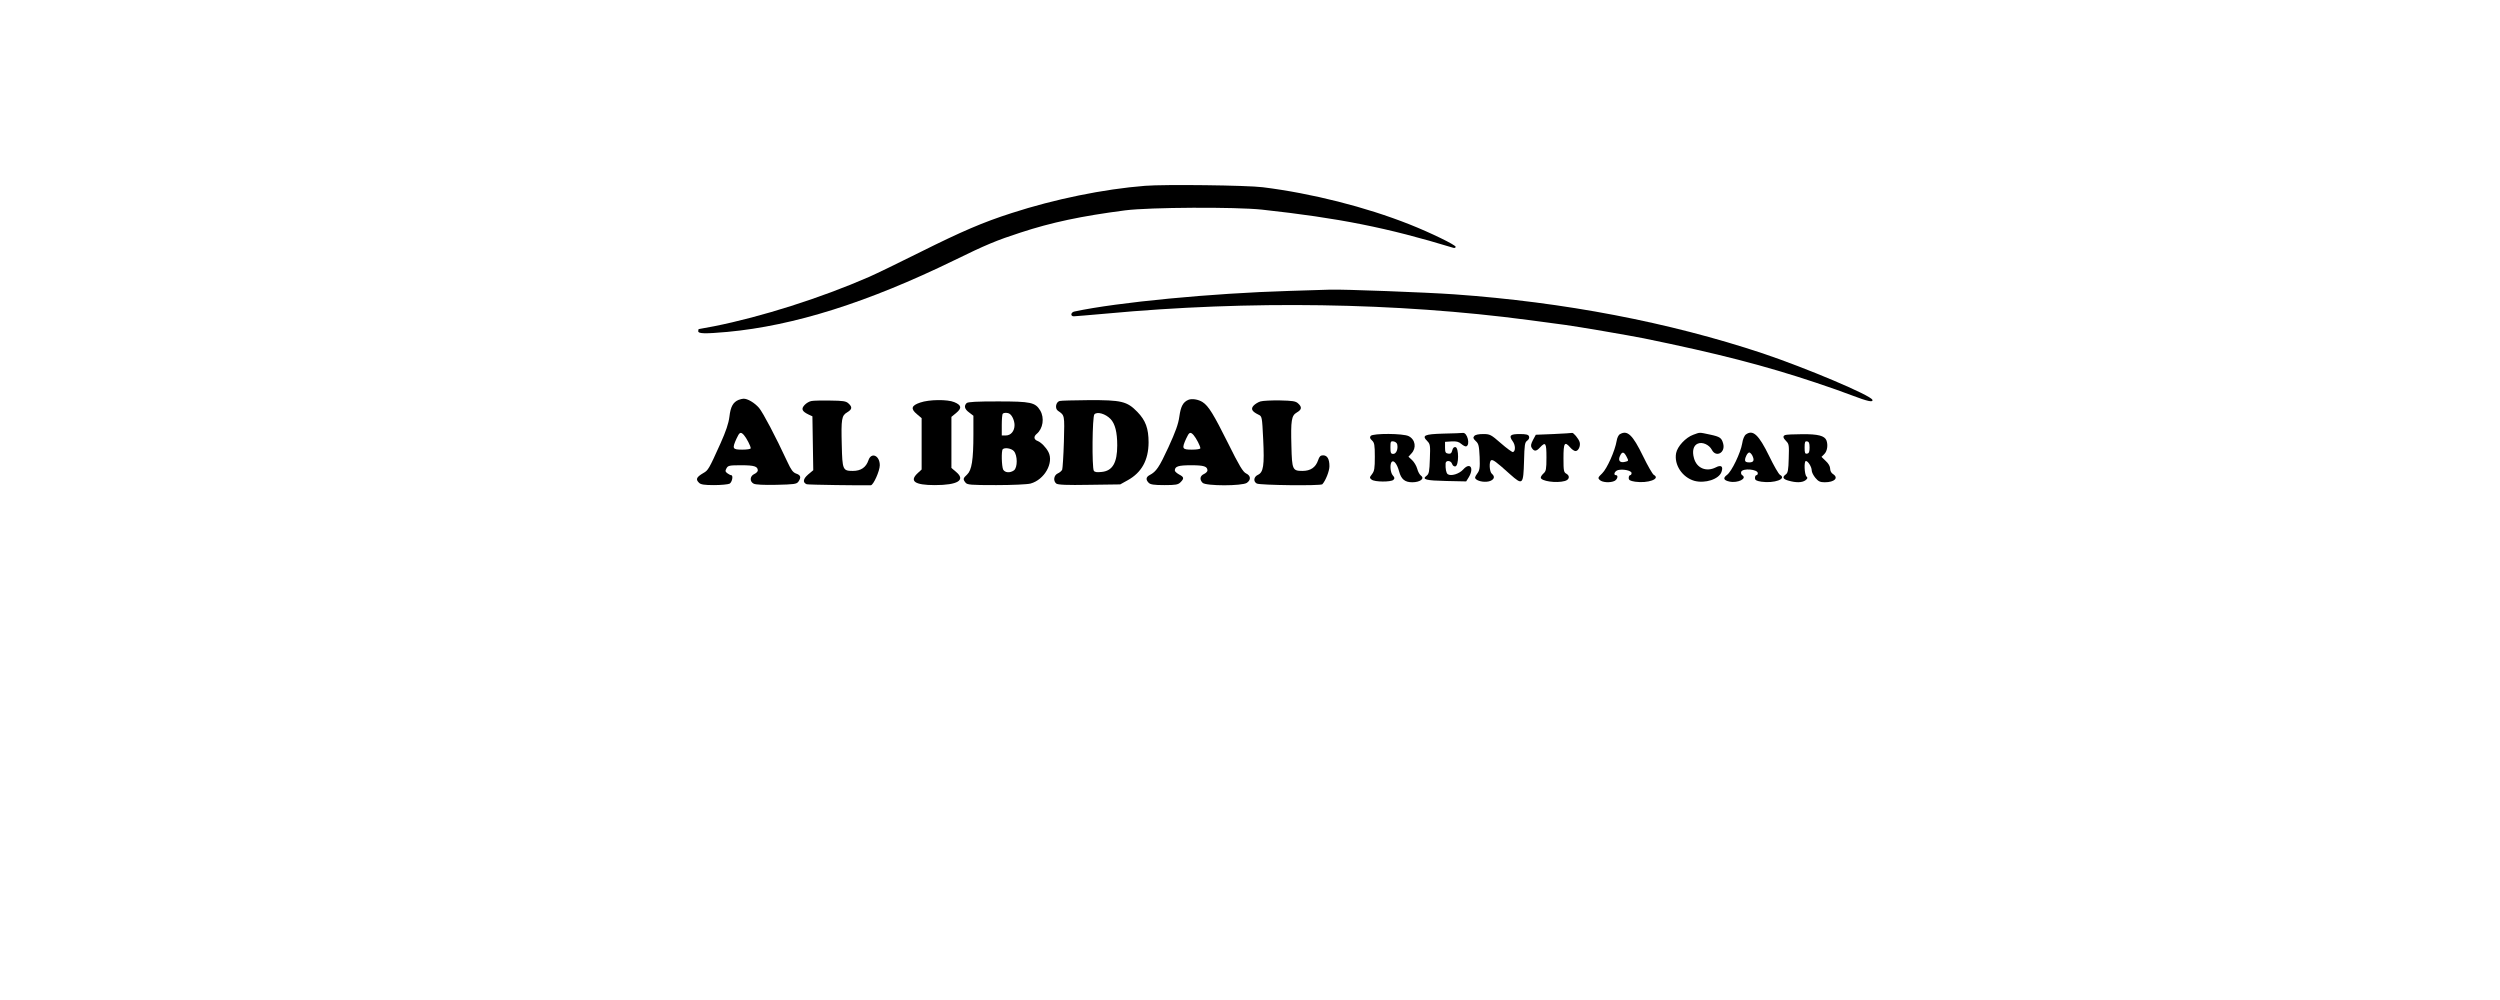
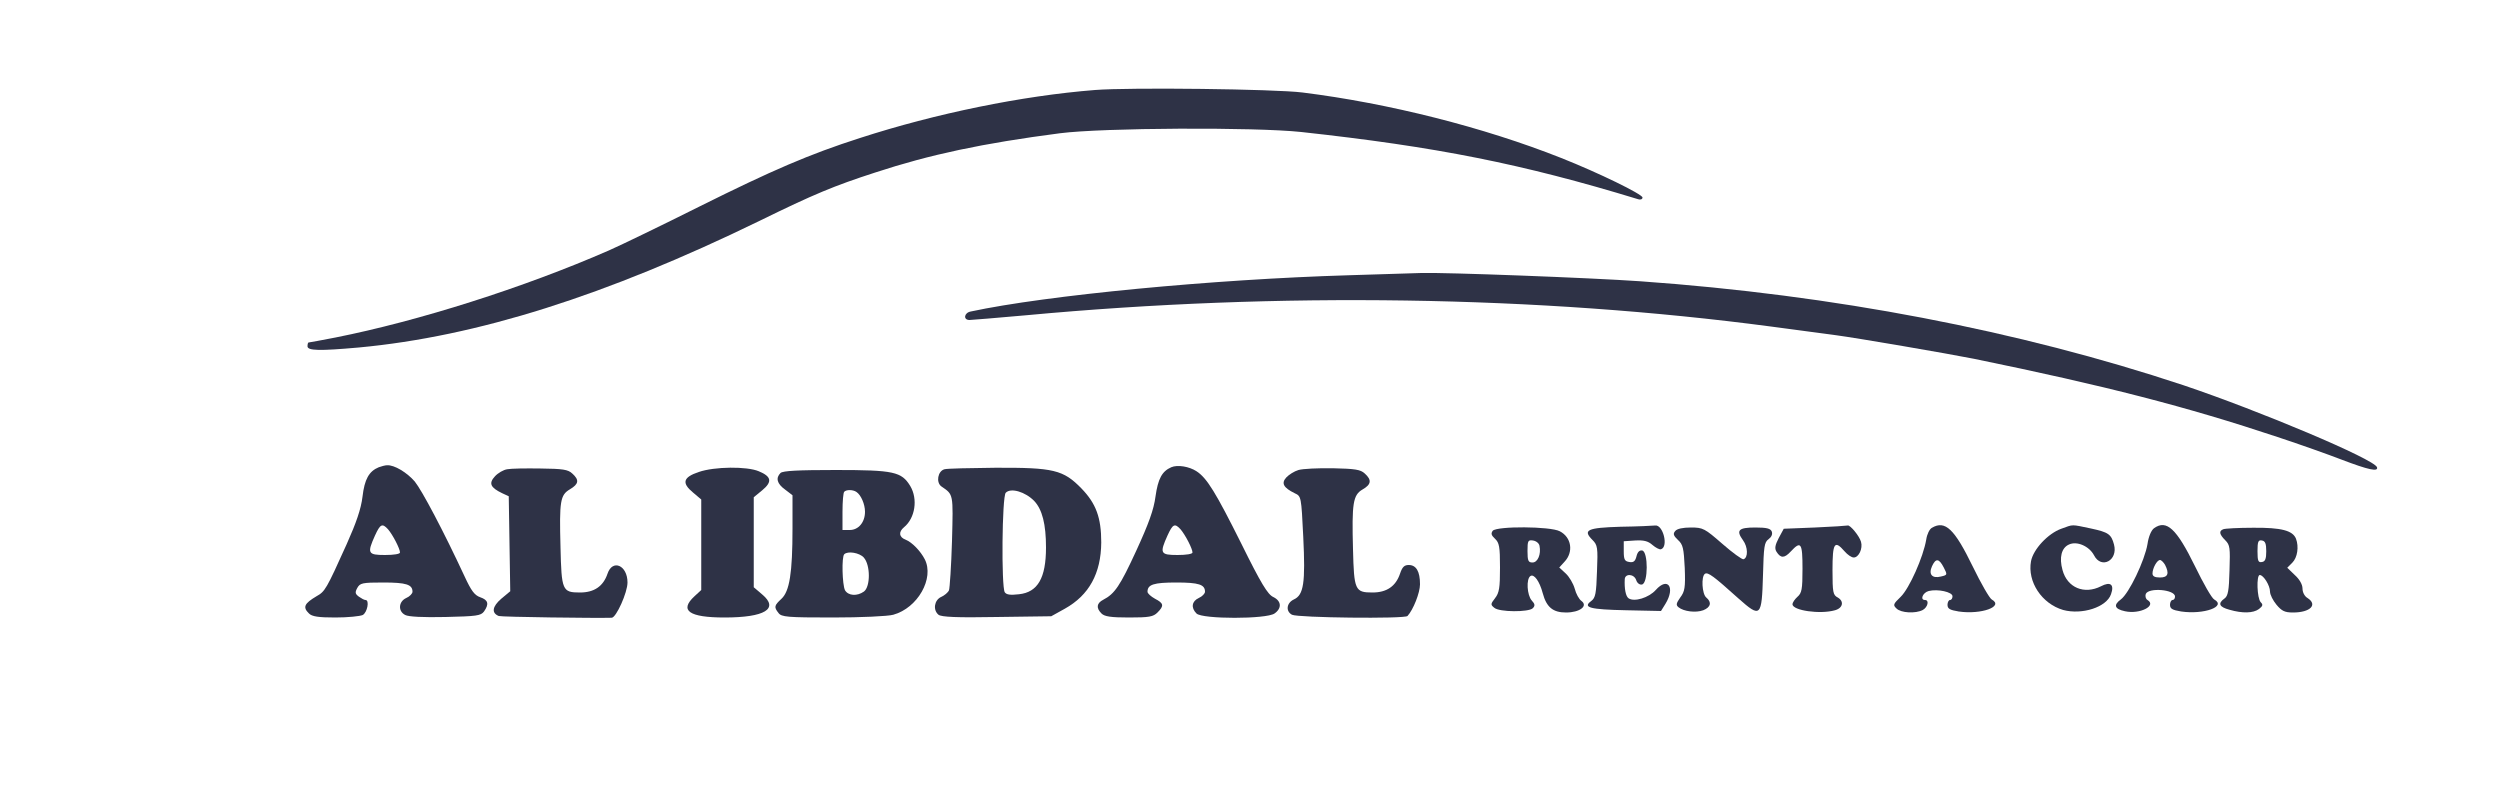
- <svg xmlns="http://www.w3.org/2000/svg" version="1.0" width="250px" height="100px" viewBox="0 0 1024 705" preserveAspectRatio="xMidYMid meet">
-   <g transform="translate(0,705) scale(0.1,-0.1)" fill="#000000" stroke="none">
+ <svg xmlns="http://www.w3.org/2000/svg" version="1.0" width="250px" height="80px" viewBox="0 0 1000 300" preserveAspectRatio="xMidYMid meet">
+   <g transform="translate(0,600) scale(0.1,-0.1)" fill="#040921d4">
    <path d="M4380 5740 c-292 -23 -638 -94 -940 -192 -203 -65 -353 -130 -642 -274 -150 -75 -313 -154 -363 -176 -341 -149 -761 -282 -1093 -348 -57 -11 -105 -20 -108 -20 -2 0 -4 -7 -4 -15 0 -18 47 -19 205 -5 472 44 988 207 1602 506 218 107 300 141 464 194 219 72 431 117 739 157 171 22 778 25 965 5 540 -59 883 -127 1348 -269 9 -3 17 0 17 7 0 13 -176 99 -325 158 -310 123 -690 219 -1035 262 -110 14 -694 21 -830 10z" />
    <path d="M5395 4999 c-541 -16 -1209 -80 -1512 -145 -27 -5 -31 -34 -5 -34 10 0 112 9 227 19 1010 94 2049 78 2978 -45 106 -14 223 -30 262 -35 83 -11 450 -74 550 -94 527 -108 852 -192 1215 -313 91 -30 206 -71 255 -90 110 -42 149 -50 143 -31 -10 32 -468 225 -774 328 -659 219 -1398 361 -2174 416 -200 14 -784 36 -875 33 -22 -1 -152 -5 -290 -9z" />
    <path d="M1515 4231 c-39 -16 -57 -48 -65 -118 -6 -49 -25 -104 -63 -189 -82 -182 -87 -190 -121 -209 -49 -29 -56 -44 -30 -69 12 -12 37 -16 105 -16 50 0 99 5 110 10 18 10 28 60 11 60 -5 0 -16 6 -26 13 -15 11 -17 17 -7 35 11 20 20 22 104 22 92 0 117 -8 117 -37 0 -7 -11 -19 -25 -25 -31 -14 -34 -53 -4 -68 13 -7 71 -10 161 -8 125 3 141 5 154 22 21 30 17 46 -15 57 -23 8 -36 26 -62 82 -86 185 -171 345 -200 381 -31 36 -82 67 -111 65 -7 0 -22 -4 -33 -8z m37 -248 c19 -22 48 -78 48 -93 0 -6 -25 -10 -60 -10 -69 0 -72 7 -40 78 21 46 29 50 52 25z" />
    <path d="M4685 4231 c-37 -16 -53 -46 -63 -117 -7 -53 -27 -108 -77 -217 -65 -141 -86 -172 -132 -196 -27 -14 -29 -33 -7 -55 12 -12 37 -16 110 -16 81 0 97 3 114 20 27 27 25 37 -10 55 -16 9 -30 21 -30 28 0 29 25 37 115 37 90 0 115 -8 115 -37 0 -7 -11 -19 -25 -25 -28 -13 -32 -39 -9 -62 23 -23 279 -23 312 0 30 21 28 50 -5 66 -22 10 -49 54 -128 214 -101 202 -137 262 -179 289 -29 19 -76 27 -101 16z m37 -248 c19 -22 48 -78 48 -93 0 -6 -25 -10 -60 -10 -69 0 -72 7 -40 78 21 46 29 50 52 25z" />
    <path d="M2029 4223 c-15 -2 -37 -15 -49 -28 -26 -28 -19 -45 29 -68 l26 -12 3 -190 3 -190 -36 -30 c-36 -31 -40 -57 -10 -69 11 -4 389 -9 452 -7 18 1 63 101 63 141 0 69 -60 95 -80 35 -17 -50 -53 -75 -110 -75 -71 0 -74 8 -78 182 -5 185 -1 208 38 231 35 21 38 37 9 63 -17 16 -38 19 -127 20 -59 1 -119 0 -133 -3z" />
    <path d="M2795 4212 c-63 -21 -69 -44 -23 -82 l33 -28 0 -181 0 -181 -27 -25 c-62 -57 -22 -85 120 -85 161 0 219 35 151 92 l-34 29 0 180 0 180 34 28 c41 34 37 55 -14 76 -47 20 -177 19 -240 -3z" />
    <path d="M3778 4223 c-27 -7 -35 -53 -12 -69 48 -33 47 -27 42 -218 -3 -100 -9 -188 -12 -197 -4 -9 -18 -21 -32 -27 -27 -13 -33 -52 -10 -71 11 -9 74 -12 233 -9 l218 3 54 30 c97 54 145 141 146 265 0 100 -21 156 -79 216 -73 75 -112 84 -345 83 -102 -1 -194 -3 -203 -6z m359 -127 c32 -34 47 -93 47 -186 0 -122 -33 -179 -108 -187 -35 -4 -50 -2 -57 8 -14 23 -11 383 4 398 20 21 78 4 114 -33z" />
    <path d="M5194 4220 c-17 -5 -39 -19 -49 -30 -21 -23 -11 -41 34 -63 26 -12 26 -13 34 -174 9 -185 2 -233 -38 -251 -29 -14 -33 -47 -7 -61 23 -12 450 -17 462 -5 23 25 50 93 50 127 0 51 -15 77 -45 77 -18 0 -26 -8 -35 -35 -17 -50 -53 -75 -110 -75 -70 0 -74 9 -78 173 -5 184 0 217 38 239 35 20 38 38 9 64 -17 16 -39 19 -127 21 -59 1 -121 -2 -138 -7z" />
    <path d="M3122 4208 c-20 -20 -14 -43 18 -66 l30 -23 0 -132 c0 -180 -12 -252 -44 -282 -29 -27 -31 -33 -12 -57 12 -16 35 -18 217 -18 112 0 221 5 242 11 98 27 165 146 126 222 -17 33 -51 68 -76 78 -27 10 -30 31 -7 50 45 37 56 113 25 165 -35 57 -65 64 -298 64 -149 0 -212 -3 -221 -12z m304 -76 c18 -12 34 -49 34 -79 0 -42 -26 -73 -61 -73 l-29 0 0 73 c0 41 3 77 7 80 8 9 35 9 49 -1z m29 -262 c27 -30 27 -116 1 -136 -28 -20 -63 -17 -76 5 -11 22 -14 134 -3 144 14 14 61 6 78 -13z" />
    <path d="M6482 3993 c-134 -4 -152 -13 -112 -53 20 -20 22 -30 18 -125 -3 -90 -6 -106 -23 -119 -36 -26 -5 -34 139 -37 l140 -3 18 29 c40 66 9 109 -39 55 -28 -31 -86 -49 -109 -33 -11 8 -17 38 -15 76 1 24 38 22 46 -4 4 -12 14 -19 23 -17 25 5 25 131 1 136 -11 2 -19 -6 -23 -23 -5 -20 -12 -26 -29 -23 -18 3 -22 9 -22 43 l0 40 45 3 c35 2 52 -2 70 -18 13 -11 28 -19 34 -17 31 10 8 99 -23 95 -9 -1 -71 -4 -139 -5z" />
    <path d="M7260 3990 l-125 -5 -20 -37 c-15 -29 -17 -42 -9 -55 17 -27 32 -26 57 1 41 44 47 35 47 -69 0 -83 -3 -97 -20 -112 -11 -10 -20 -23 -20 -30 0 -25 110 -41 170 -24 32 9 37 36 11 51 -19 10 -21 20 -21 110 0 109 8 121 48 75 12 -14 28 -25 37 -25 20 0 37 36 29 63 -7 24 -44 68 -53 65 -3 -1 -62 -5 -131 -8z" />
    <path d="M7728 3989 c-10 -5 -20 -26 -23 -47 -12 -71 -68 -196 -102 -229 -30 -29 -32 -33 -17 -47 18 -18 76 -21 105 -6 20 11 27 40 9 40 -21 0 -9 30 15 36 36 9 95 -4 95 -21 0 -8 -4 -15 -10 -15 -5 0 -10 -9 -10 -19 0 -16 9 -21 45 -27 90 -13 182 20 132 48 -9 5 -43 64 -76 132 -73 150 -110 186 -163 155z m47 -159 c15 -29 15 -30 -11 -36 -35 -9 -51 8 -36 41 15 33 28 32 47 -5z" />
    <path d="M8245 3985 c-53 -19 -112 -82 -121 -130 -15 -82 43 -170 129 -195 75 -20 173 11 191 63 14 39 -2 52 -40 32 -67 -34 -135 -6 -154 65 -14 50 -4 89 26 102 32 15 81 -7 100 -43 29 -57 97 -21 80 43 -11 41 -22 49 -92 64 -81 17 -69 17 -119 -1z" />
    <path d="M8616 3987 c-11 -8 -22 -34 -26 -63 -11 -66 -74 -198 -107 -222 -30 -22 -25 -38 17 -47 59 -13 128 22 90 45 -7 4 -10 15 -7 24 11 27 117 18 117 -10 0 -8 -4 -14 -10 -14 -5 0 -10 -9 -10 -19 0 -16 9 -21 45 -27 91 -13 182 20 132 48 -10 5 -44 65 -77 133 -74 151 -114 188 -164 152z m44 -146 c18 -35 12 -51 -20 -51 -21 0 -30 5 -30 16 0 21 18 54 30 54 5 0 14 -9 20 -19z" />
    <path d="M5971 3977 c-8 -11 -6 -18 9 -32 17 -16 20 -31 20 -115 0 -82 -3 -101 -20 -123 -18 -23 -18 -26 -3 -38 20 -18 138 -18 154 -2 10 10 9 17 -4 31 -19 21 -23 87 -5 98 14 9 36 -20 49 -69 15 -56 41 -77 93 -77 55 0 89 26 62 46 -10 7 -22 29 -27 49 -6 21 -22 48 -36 61 l-26 24 21 23 c37 39 28 98 -19 122 -38 20 -251 21 -268 2z m187 -60 c7 -34 -7 -67 -28 -67 -17 0 -20 7 -20 46 0 41 2 45 22 42 13 -2 24 -11 26 -21z" />
    <path d="M6701 3976 c-10 -11 -7 -19 11 -36 20 -18 23 -33 27 -112 3 -79 0 -94 -18 -118 -16 -23 -18 -30 -7 -39 21 -17 69 -23 99 -12 30 12 35 32 12 51 -17 14 -21 85 -5 95 12 7 34 -9 134 -99 89 -79 93 -74 98 94 3 113 5 131 22 143 12 9 17 20 13 31 -5 12 -20 16 -66 16 -67 0 -78 -11 -49 -51 20 -27 21 -70 2 -76 -5 -2 -44 26 -85 62 -70 61 -77 65 -125 65 -33 0 -56 -5 -63 -14z" />
    <path d="M8893 3983 c-18 -7 -16 -20 8 -44 19 -19 20 -30 17 -121 -2 -81 -6 -102 -20 -112 -28 -20 -21 -34 20 -45 52 -15 95 -14 118 3 15 12 17 17 7 27 -15 15 -18 109 -4 109 15 0 41 -42 41 -66 0 -13 12 -36 26 -53 21 -25 33 -31 66 -31 69 0 100 31 58 58 -12 7 -20 23 -20 38 0 16 -12 37 -31 54 l-30 29 20 20 c21 21 27 64 15 96 -13 33 -59 45 -171 44 -59 0 -114 -3 -120 -6z m172 -88 c0 -30 -4 -41 -17 -43 -15 -3 -18 4 -18 43 0 39 3 46 18 43 13 -2 17 -13 17 -43z" />
  </g>
</svg>
